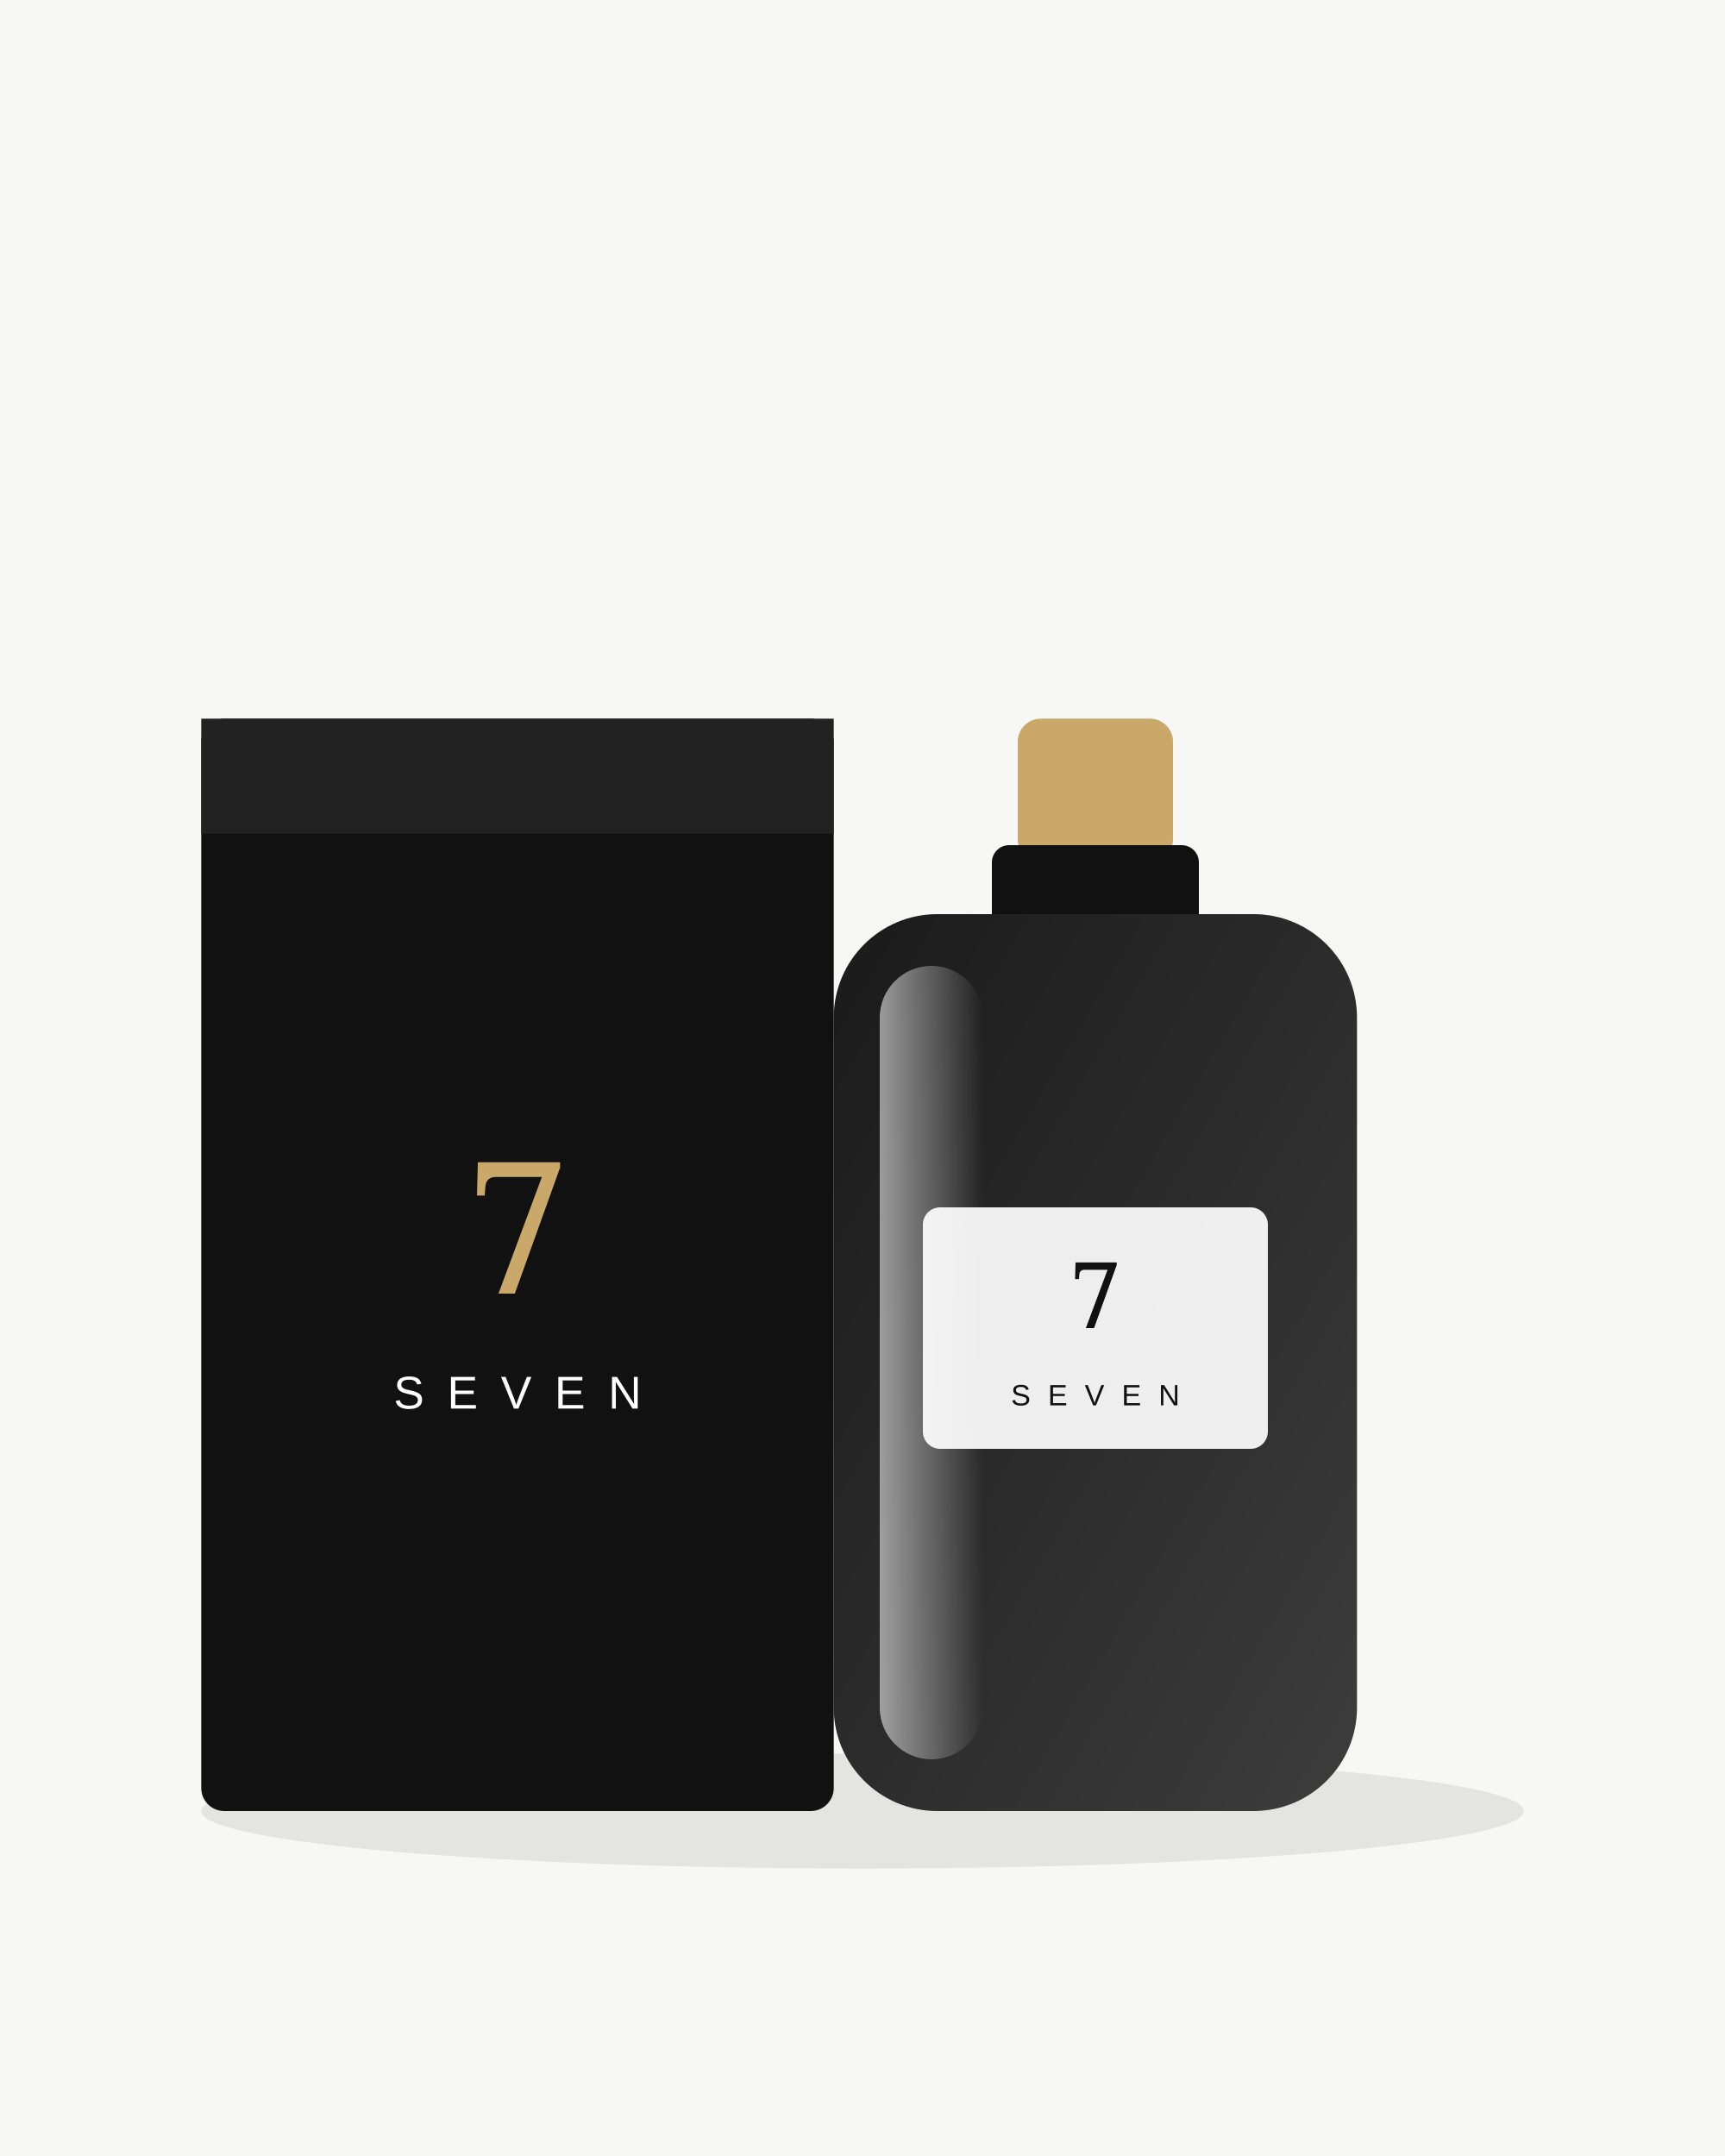
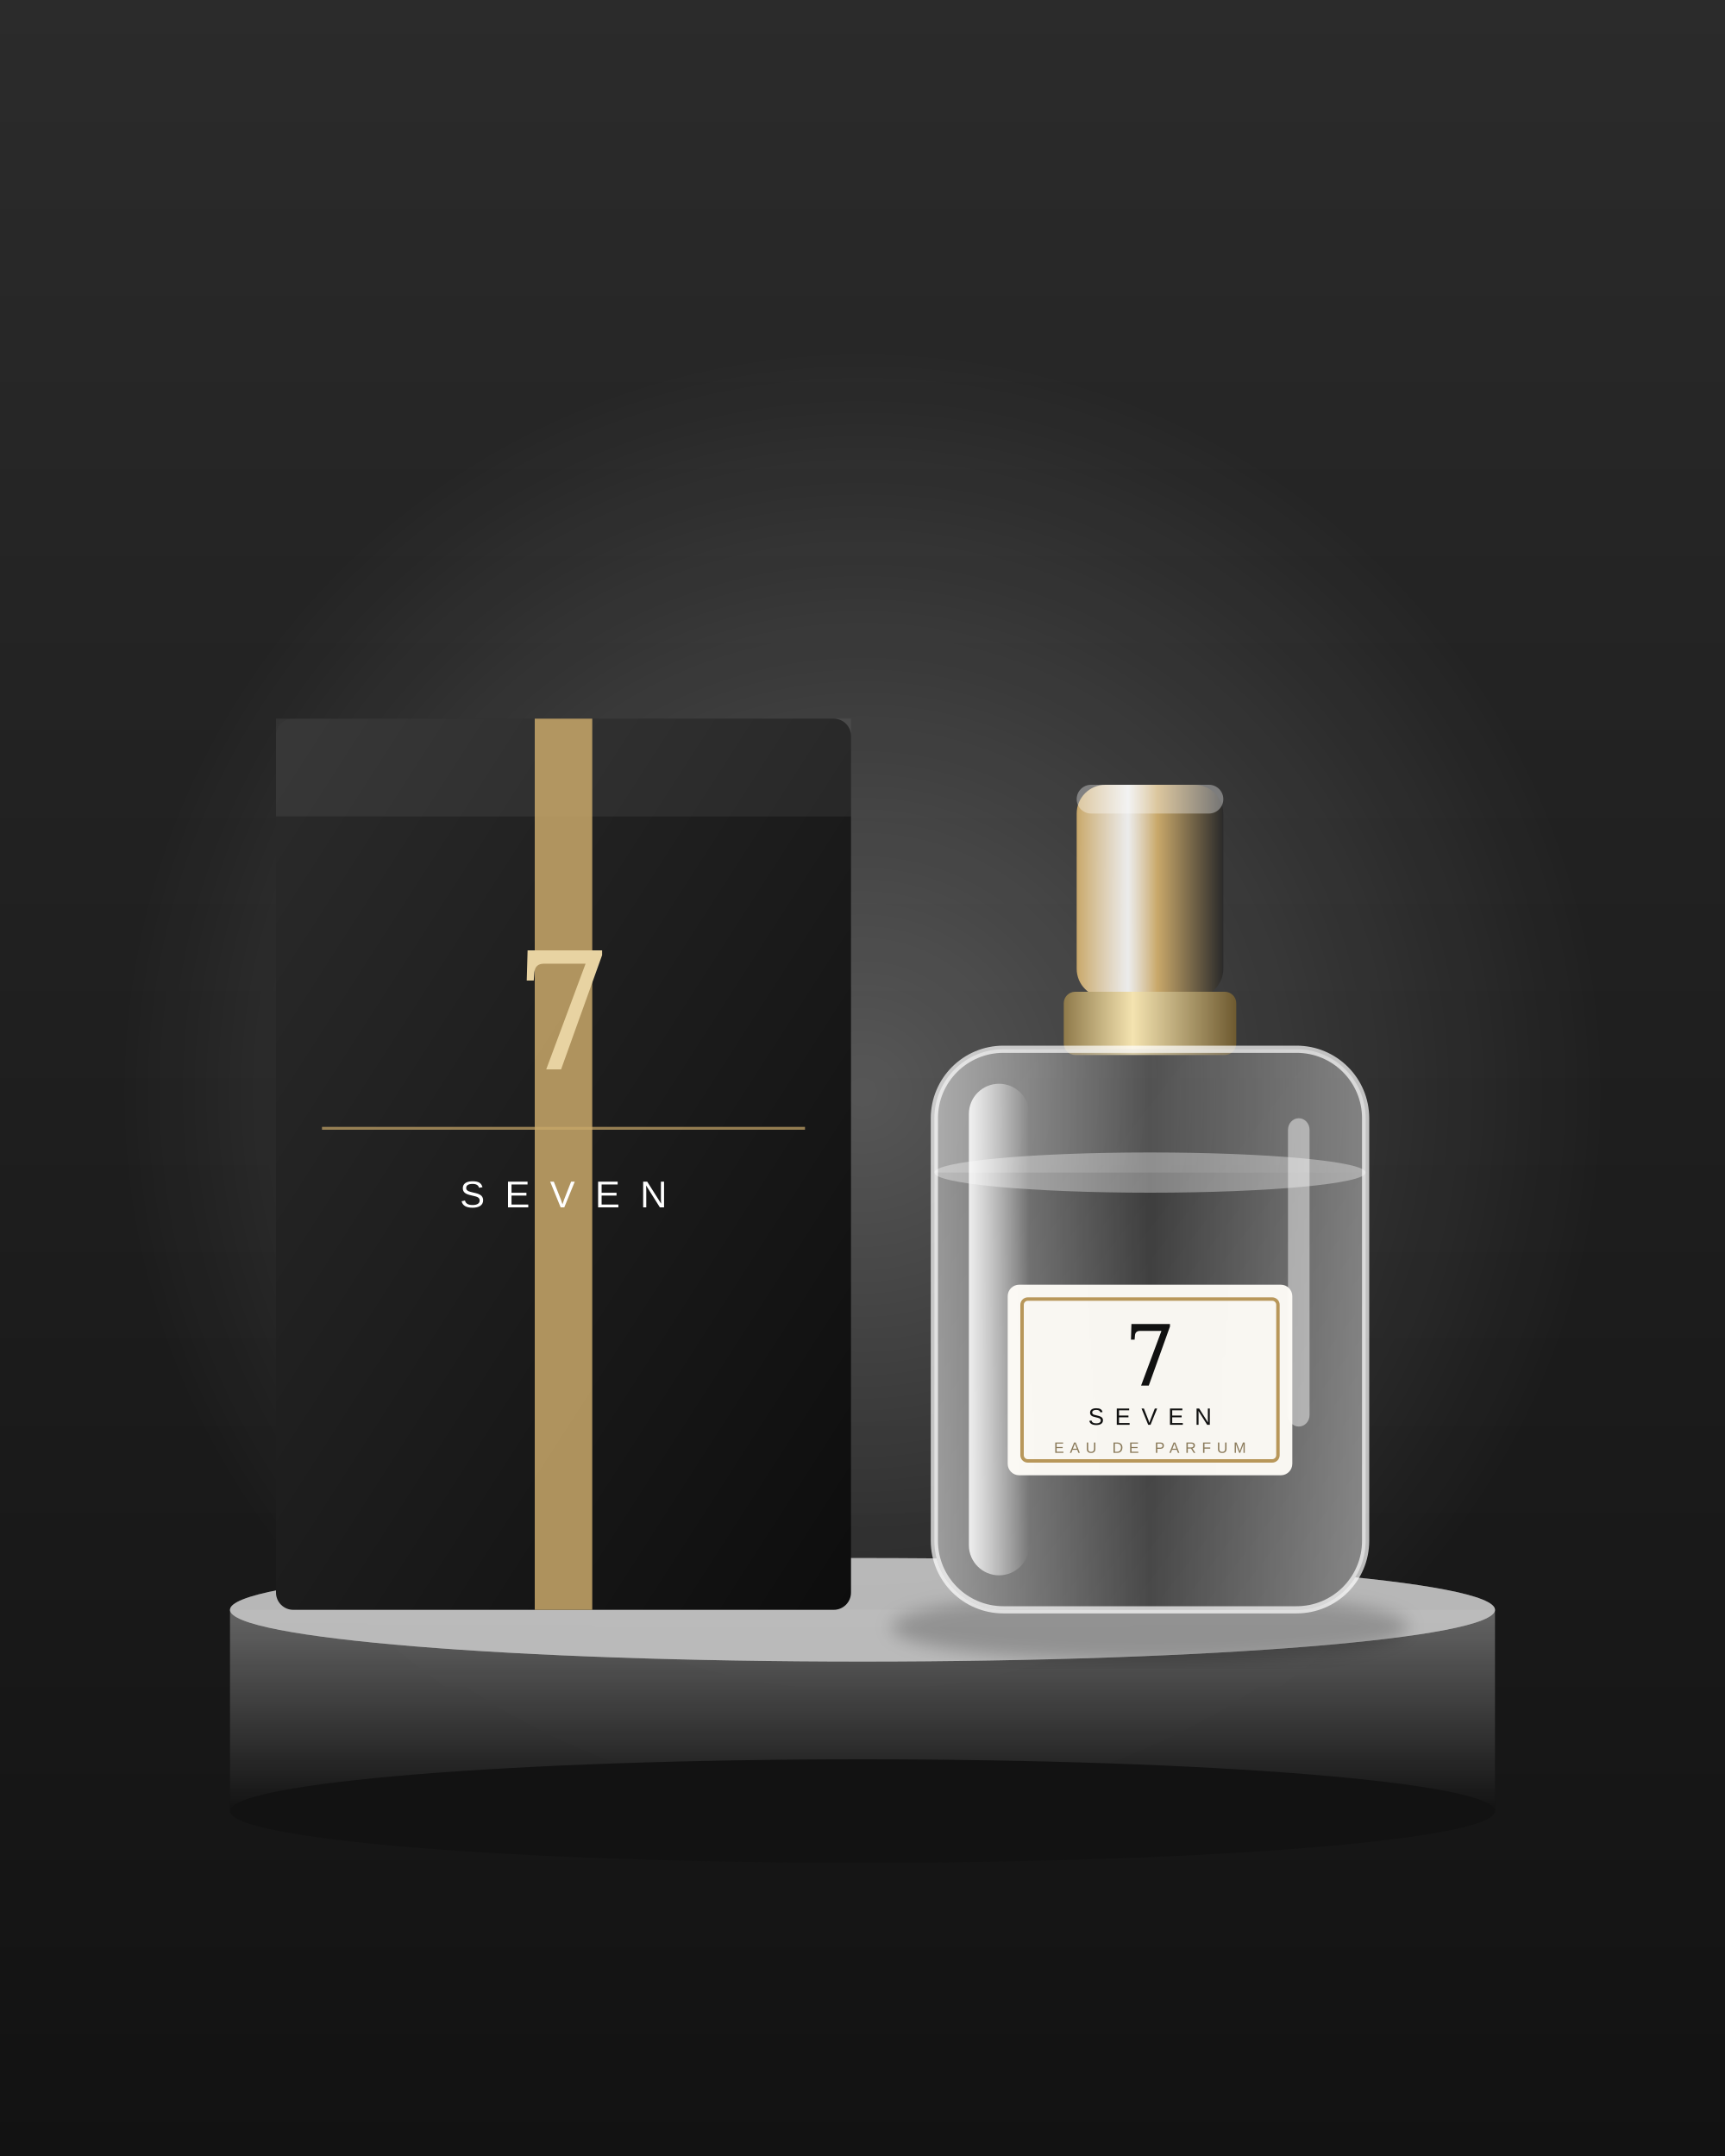
<svg xmlns="http://www.w3.org/2000/svg" viewBox="0 0 600 750">
  <defs>
-     <linearGradient id="g" x1="0" y1="0" x2="1" y2="1">
+     <linearGradient id="bg" x1="0" y1="0" x2="0" y2="1">
+       <stop offset="0" stop-color="#2b2b2b" />
+       <stop offset="1" stop-color="#121212" />
+     </linearGradient>
+     <radialGradient id="glow" cx="50%" cy="50%" r="50%">
+       <stop offset="0" stop-color="#fff" stop-opacity="0.25" />
+       <stop offset="1" stop-color="#fff" stop-opacity="0" />
+     </radialGradient>
+     <linearGradient id="box" x1="0" y1="0" x2="1" y2="1">
+       <stop offset="0" stop-color="#2b2b2b" />
+       <stop offset="1" stop-color="#0d0d0d" />
+     </linearGradient>
+     <linearGradient id="glass" x1="0" y1="0" x2="1" y2="0">
+       <stop offset="0" stop-color="#fff" stop-opacity="0.55" />
+       <stop offset="0.5" stop-color="#fff" stop-opacity="0.12" />
+       <stop offset="1" stop-color="#fff" stop-opacity="0.4" />
+     </linearGradient>
+     <linearGradient id="liquid" x1="0" y1="0" x2="1" y2="1">
      <stop offset="0" stop-color="#1a1a1a" />
      <stop offset="1" stop-color="#3d3d3d" />
    </linearGradient>
+     <linearGradient id="cap" x1="0" y1="0" x2="1" y2="0">
+       <stop offset="0" stop-color="#c9a86a" />
+       <stop offset="0.35" stop-color="#ffffff" stop-opacity="0.9" />
+       <stop offset="0.55" stop-color="#c9a86a" />
+       <stop offset="1" stop-color="#2a2a2a" />
+     </linearGradient>
+     <linearGradient id="collar" x1="0" y1="0" x2="1" y2="0">
+       <stop offset="0" stop-color="#8f7a4a" />
+       <stop offset="0.4" stop-color="#f4e3b0" />
+       <stop offset="1" stop-color="#6e5a30" />
+     </linearGradient>
    <linearGradient id="shine" x1="0" y1="0" x2="1" y2="0">
-       <stop offset="0" stop-color="#fff" stop-opacity="0.55" />
+       <stop offset="0" stop-color="#fff" stop-opacity="0.85" />
      <stop offset="1" stop-color="#fff" stop-opacity="0" />
    </linearGradient>
+     <linearGradient id="fade" x1="0" y1="0" x2="0" y2="1">
+       <stop offset="0" stop-color="#fff" stop-opacity="0.35" />
+       <stop offset="1" stop-color="#fff" stop-opacity="0" />
+     </linearGradient>
+     <filter id="soft">
+       <feGaussianBlur stdDeviation="3" />
+     </filter>
+     <filter id="blur18">
+       <feGaussianBlur stdDeviation="18" />
+     </filter>
  </defs>
-   <rect width="600" height="750" fill="#f7f7f5" />
-   <ellipse cx="300" cy="630" rx="230" ry="20" fill="#000" opacity="0.08" />
-   <rect x="70" y="250" width="220" height="380" rx="8" fill="#111" />
-   <rect x="70" y="250" width="220" height="40" fill="#222" />
-   <text x="180" y="450" font-family="Georgia, serif" font-size="64" text-anchor="middle" fill="#c9a86a">7</text>
-   <text x="180" y="490" font-family="Arial, sans-serif" font-size="16" letter-spacing="8" text-anchor="middle" fill="#fff">SEVEN</text>
-   <rect x="354" y="250" width="54" height="50" rx="8" fill="#c9a86a" />
-   <rect x="345" y="294" width="72" height="30" rx="6" fill="#111" />
-   <rect x="290" y="318" width="182" height="312" rx="36" fill="url(#g)" />
-   <rect x="306" y="336" width="36" height="276" rx="18" fill="url(#shine)" />
-   <rect x="321" y="420" width="120" height="84" rx="6" fill="#fff" opacity="0.92" />
-   <text x="381" y="462" font-family="Georgia, serif" font-size="32" text-anchor="middle" fill="#111">7</text>
-   <text x="381" y="488.88" font-family="Arial, sans-serif" font-size="10.24" letter-spacing="6" text-anchor="middle" fill="#111">SEVEN</text>
+   <rect width="600" height="750" fill="url(#bg)" />
+   <circle cx="300" cy="380" r="260" fill="url(#glow)" />
+   <rect x="80" y="560" width="440" height="70" fill="#121212" opacity="0.9" />
+   <rect x="80" y="560" width="440" height="70" fill="url(#fade)" />
+   <ellipse cx="300" cy="630" rx="220" ry="18" fill="#121212" />
+   <ellipse cx="300" cy="560" rx="220" ry="18" fill="#fff" opacity="0.92" />
+   <ellipse cx="300" cy="560" rx="220" ry="18" fill="#121212" opacity="0.25" />
+   <rect x="96" y="250" width="200" height="310" rx="6" fill="url(#box)" />
+   <rect x="96" y="250" width="200" height="34" fill="#fff" opacity="0.06" />
+   <rect x="186" y="250" width="20" height="310" fill="#c9a86a" opacity="0.85" />
+   <rect x="112" y="392" width="168" height="1" fill="#c9a86a" opacity="0.7" />
+   <text x="196" y="372" font-family="Georgia, serif" font-size="58" text-anchor="middle" fill="#e8d3a2">7</text>
+   <text x="196" y="420" font-family="Arial, sans-serif" font-size="13" letter-spacing="7" text-anchor="middle" fill="#fff">SEVEN</text>
+   <ellipse cx="400" cy="566" rx="90" ry="12" fill="#000" opacity="0.22" filter="url(#soft)" />
+   <rect x="374.5" y="273" width="51" height="74" rx="10" fill="url(#cap)" />
+   <rect x="374.5" y="273" width="51" height="10" rx="5" fill="#fff" opacity="0.35" />
+   <rect x="370" y="345" width="60" height="22" rx="4" fill="url(#collar)" />
+   <rect x="325" y="365" width="150" height="195" rx="24" fill="url(#liquid)" opacity="0.18" />
+   <clipPath id="body">
+     <rect x="325" y="365" width="150" height="195" rx="24" />
+   </clipPath>
+   <g clip-path="url(#body)">
+     <rect x="325" y="407.9" width="150" height="195" fill="url(#liquid)" />
+     <ellipse cx="400" cy="407.9" rx="75" ry="7" fill="#fff" opacity="0.35" />
+     <rect x="325" y="365" width="150" height="195" fill="url(#glass)" />
+     <rect x="337" y="377" width="21" height="171" rx="10.5" fill="url(#shine)" />
+     <rect x="448" y="389" width="7.5" height="107.25" rx="4" fill="#fff" opacity="0.45" />
+   </g>
+   <rect x="325" y="365" width="150" height="195" rx="24" fill="none" stroke="#fff" stroke-opacity="0.7" stroke-width="2.5" />
+   <rect x="350.5" y="446.9" width="99" height="66.3" rx="4" fill="#fffdf8" opacity="0.96" />
+   <rect x="355.5" y="451.9" width="89" height="56.3" rx="2" fill="none" stroke="#b8975a" stroke-width="1.2" />
+   <text x="400" y="482" font-family="Georgia, serif" font-size="30" text-anchor="middle" fill="#111">7</text>
+   <text x="400" y="495.65" font-family="Arial, sans-serif" font-size="8.25" letter-spacing="3.75" text-anchor="middle" fill="#111">SEVEN</text>
+   <text x="400" y="505.4" font-family="Arial, sans-serif" font-size="5.25" letter-spacing="2" text-anchor="middle" fill="#8a7a5a">EAU DE PARFUM</text>
</svg>
